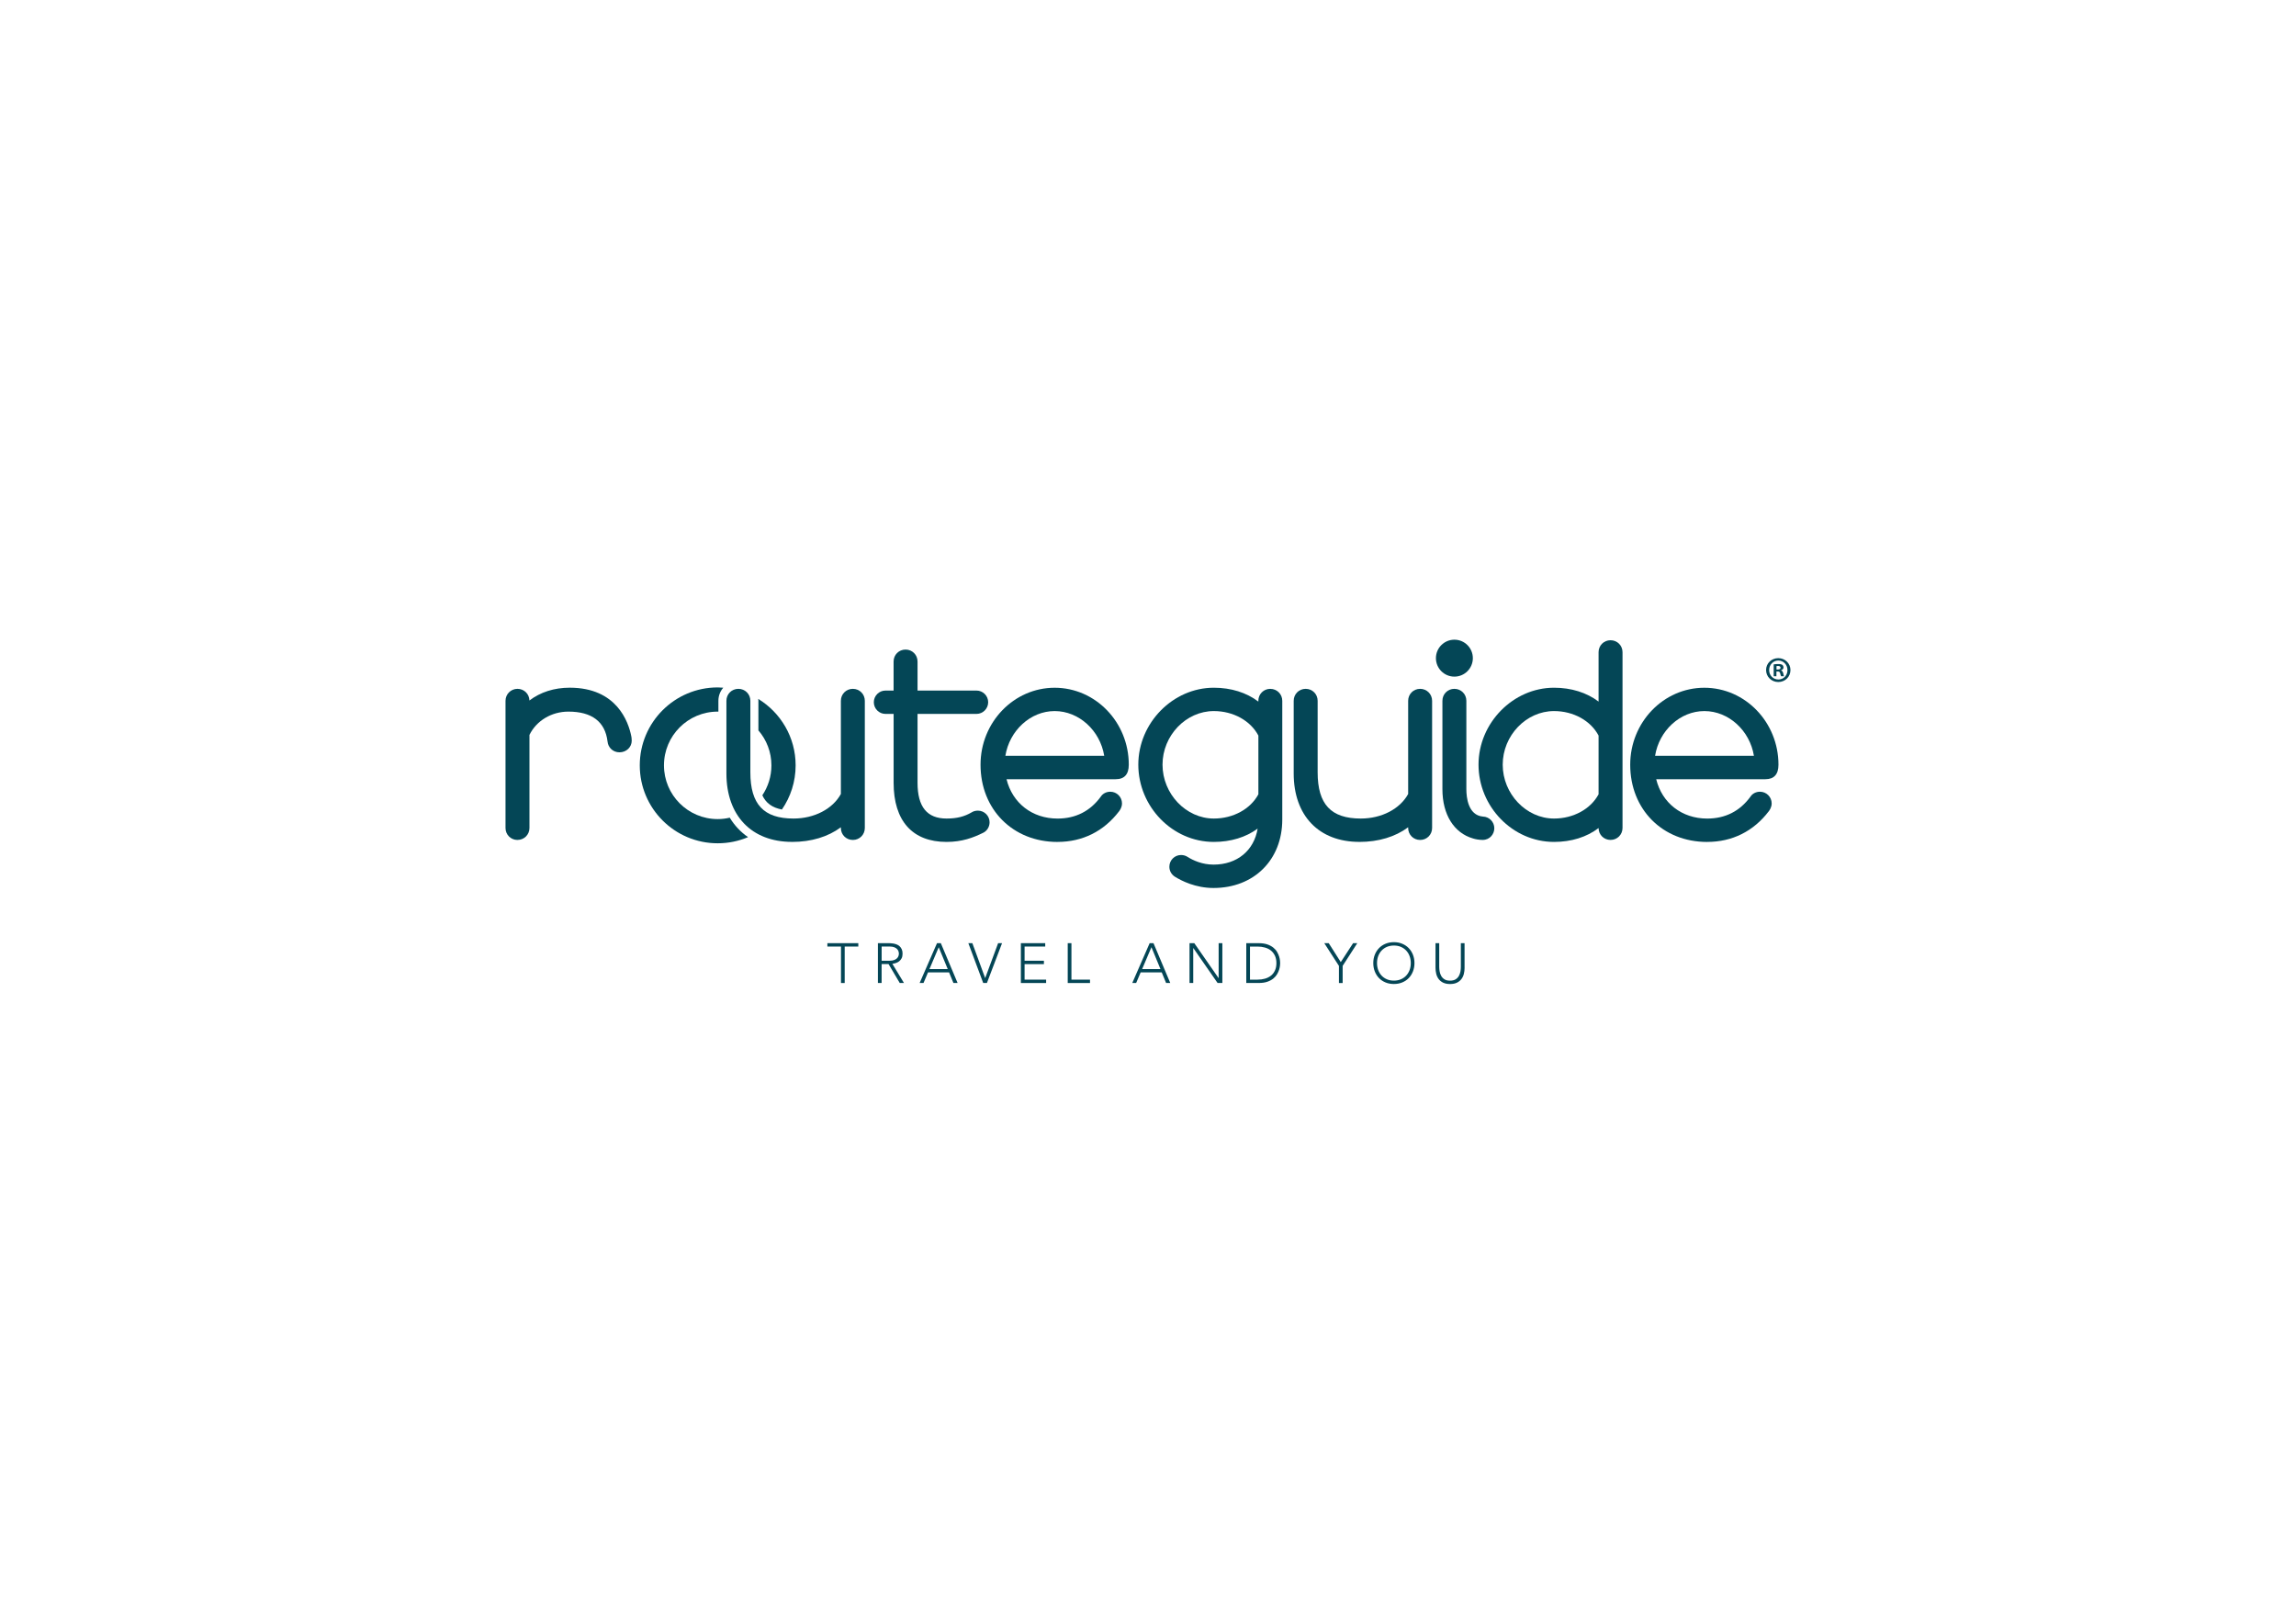
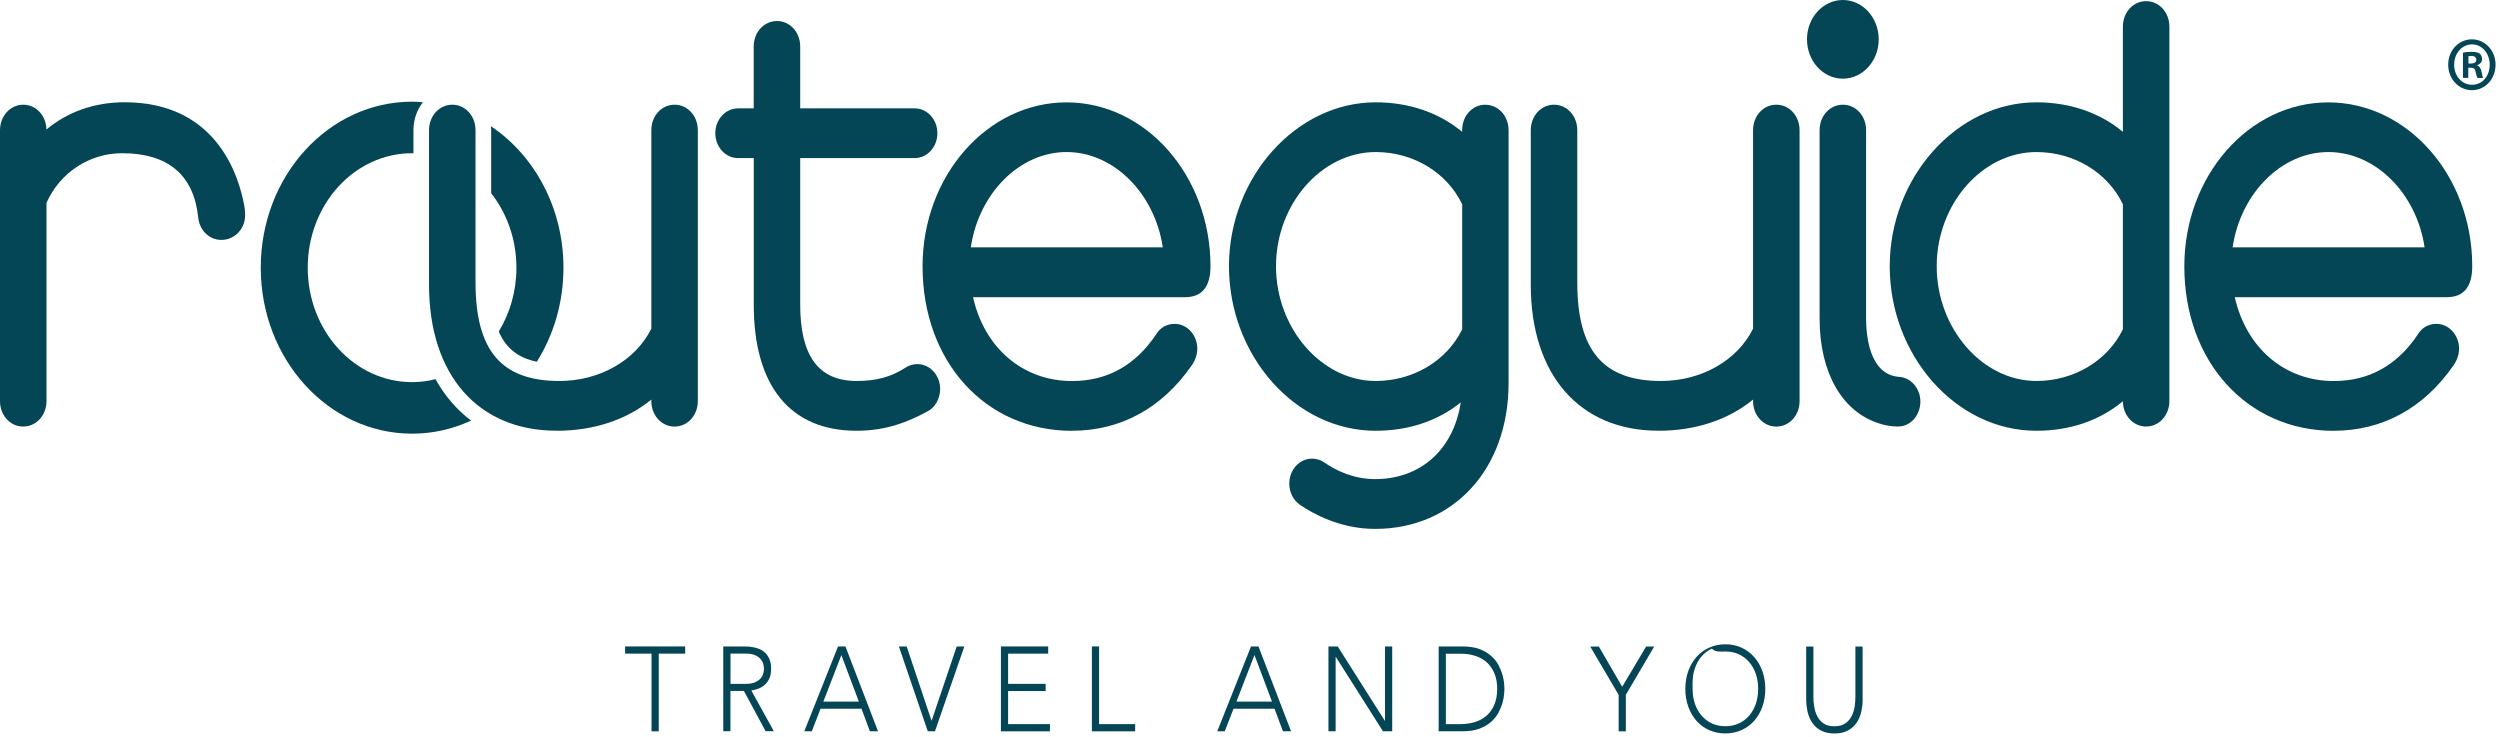
- <svg xmlns="http://www.w3.org/2000/svg" id="Layer_1" version="1.1" viewBox="0 0 841.89 595.28">
-   <defs>
-     <style>
-       .st0 {
-         fill: #044656;
-       }
-     </style>
-   </defs>
-   <g>
-     <g>
-       <path class="st0" d="M189.75,307.93c2.46,0,4.39-1.93,4.39-4.39v-34.11c2.54-5.2,8.09-8.54,14.26-8.54,8.65,0,13.49,3.7,14.37,10.94.21,2.3,2.05,3.98,4.38,3.98,2.52,0,4.49-1.88,4.49-4.28,0-.8-.12-1.45-.15-1.57-1.06-5.36-5.37-17.84-22.58-17.84-5.69,0-10.78,1.64-14.78,4.69-.06-2.4-1.96-4.27-4.38-4.27s-4.39,1.93-4.39,4.39v46.62c0,2.46,1.93,4.39,4.39,4.39Z" />
-       <path class="st0" d="M324.7,261.73h2.97v25.24c0,13.98,6.89,21.69,19.41,21.69,5.76,0,9.84-1.6,13.3-3.29,1.48-.64,2.48-2.2,2.48-3.9,0-2.36-1.92-4.28-4.28-4.28-.87,0-1.71.24-2.26.61-2.73,1.6-5.5,2.29-9.24,2.29-7.16,0-10.64-4.29-10.64-13.12v-25.24h21.62c2.36,0,4.28-1.92,4.28-4.28s-1.92-4.28-4.28-4.28h-21.62v-10.64c0-2.46-1.93-4.39-4.39-4.39s-4.39,1.93-4.39,4.39v10.64h-2.97c-2.36,0-4.28,1.92-4.28,4.28s1.92,4.28,4.28,4.28Z" />
-       <path class="st0" d="M465.8,252.54c-2.46,0-4.39,1.93-4.39,4.39v.28c-4.36-3.3-9.99-5.08-16.33-5.08-15.01,0-27.69,12.92-27.69,28.21s12.42,28.32,27.69,28.32c6.22,0,11.75-1.7,16.07-4.88-1.33,8.02-7.49,13.2-16.17,13.2-4.17,0-7.52-1.56-9.55-2.84-.66-.44-1.5-.68-2.37-.68-2.36,0-4.28,1.92-4.28,4.28,0,1.48.7,2.79,1.97,3.64,2.49,1.56,7.65,4.17,14.22,4.17,14.84,0,25.21-10.32,25.21-25.1v-43.51c0-2.46-1.93-4.39-4.39-4.39ZM461.42,291.2c-2.9,5.42-9.25,8.89-16.33,8.89-10.2,0-18.82-9.04-18.82-19.75s8.62-19.65,18.82-19.65c7.1,0,13.45,3.51,16.33,8.99v21.52Z" />
-       <path class="st0" d="M498.45,308.66c7.03,0,13.2-1.88,17.89-5.37v.26c0,2.46,1.93,4.39,4.39,4.39s4.39-1.93,4.39-4.39v-46.62c0-2.46-1.93-4.39-4.39-4.39s-4.39,1.93-4.39,4.39v34.16c-3,5.49-9.75,9-17.37,9-10.94,0-15.82-5.23-15.82-16.95v-26.21c0-2.46-1.93-4.39-4.39-4.39s-4.39,1.93-4.39,4.39v26.62c0,15.48,9.22,25.1,24.07,25.1Z" />
-       <path class="st0" d="M290.44,308.66c7.03,0,13.2-1.88,17.89-5.37v.26c0,2.46,1.93,4.39,4.39,4.39s4.39-1.93,4.39-4.39v-46.62c0-2.46-1.93-4.39-4.39-4.39s-4.39,1.93-4.39,4.39v34.16c-3,5.49-9.75,9-17.37,9-10.94,0-15.82-5.23-15.82-16.95v-26.21c0-2.46-1.93-4.39-4.39-4.39s-4.39,1.93-4.39,4.39v26.62c0,15.48,9.22,25.1,24.07,25.1Z" />
-       <path class="st0" d="M537.68,256.93c0-2.46-1.93-4.39-4.39-4.39s-4.39,1.93-4.39,4.39v32.42c0,9.29,4.24,16.05,11.25,18.05.79.26,2.18.53,3.5.53,2.68,0,4.28-2.18,4.28-4.28,0-2.33-1.86-4.22-4.17-4.28-5.49-.48-6.08-7.16-6.08-10.02v-32.42Z" />
-       <circle class="st0" cx="533.29" cy="241.29" r="6.77" />
-       <path class="st0" d="M569.83,308.66c6.35,0,11.98-1.77,16.33-5.08.02,2.44,1.94,4.35,4.39,4.35s4.39-1.93,4.39-4.39v-64.43c0-2.46-1.93-4.39-4.39-4.39s-4.39,1.93-4.39,4.39v18.1c-4.36-3.3-9.99-5.08-16.33-5.08-15.01,0-27.69,12.92-27.69,28.21s12.42,28.32,27.69,28.32ZM569.83,260.69c7.1,0,13.45,3.51,16.33,8.99v21.52c-2.9,5.42-9.25,8.89-16.33,8.89-10.2,0-18.82-9.04-18.82-19.75s8.62-19.65,18.82-19.65Z" />
-       <path class="st0" d="M625.98,308.66c9.18,0,16.98-3.88,22.59-11.24.26-.35,1.06-1.42,1.06-2.88,0-2.36-1.92-4.28-4.28-4.28-1.47,0-2.76.67-3.49,1.8-3.9,5.34-9.24,8.04-15.88,8.04-9.3,0-16.54-5.7-18.69-14.43h40.03c3.19,0,4.8-1.79,4.8-5.32,0-15.56-12.19-28.21-27.18-28.21s-27.18,12.66-27.18,28.21c0,16.41,11.86,28.32,28.21,28.32ZM624.95,260.69c8.95,0,16.68,7.17,18.17,16.4h-36.24c1.48-9.23,9.17-16.4,18.07-16.4Z" />
-       <path class="st0" d="M387.76,308.66c9.18,0,16.98-3.88,22.59-11.24.26-.35,1.06-1.42,1.06-2.88,0-2.36-1.92-4.28-4.28-4.28-1.47,0-2.76.67-3.49,1.8-3.9,5.34-9.24,8.04-15.88,8.04-9.3,0-16.54-5.7-18.69-14.43h40.03c3.19,0,4.8-1.79,4.8-5.32,0-15.56-12.19-28.21-27.18-28.21s-27.18,12.66-27.18,28.21c0,16.41,11.86,28.32,28.21,28.32ZM386.72,260.69c8.95,0,16.68,7.17,18.17,16.4h-36.24c1.48-9.23,9.17-16.4,18.07-16.4Z" />
-       <path class="st0" d="M656.52,245.64c0,2.47-1.94,4.4-4.46,4.4s-4.48-1.94-4.48-4.4,1.99-4.35,4.48-4.35,4.46,1.94,4.46,4.35ZM648.7,245.64c0,1.94,1.43,3.47,3.4,3.47s3.32-1.54,3.32-3.45-1.41-3.5-3.34-3.5-3.37,1.57-3.37,3.47ZM651.38,247.92h-1.01v-4.35c.4-.08.96-.13,1.67-.13.82,0,1.19.13,1.51.32.24.19.42.53.42.96,0,.48-.37.85-.9,1.01v.05c.43.16.66.48.8,1.06.13.66.21.93.32,1.09h-1.09c-.13-.16-.21-.56-.35-1.06-.08-.48-.34-.69-.9-.69h-.48v1.75ZM651.4,245.45h.48c.56,0,1.01-.19,1.01-.64,0-.4-.29-.66-.93-.66-.26,0-.45.03-.56.05v1.25Z" />
-       <g>
-         <path class="st0" d="M278.09,256.93v10.84c2.97,3.45,4.77,7.93,4.77,12.83,0,4.06-1.23,7.83-3.33,10.97,1.33,2.88,3.65,4.54,7.18,5.21,3.17-4.6,5.03-10.17,5.03-16.18,0-10.33-5.5-19.35-13.71-24.37.02.23.07.46.07.7Z" />
-         <path class="st0" d="M267.57,299.78c-1.42.33-2.89.51-4.41.51-10.88,0-19.7-8.82-19.7-19.7s8.82-19.7,19.7-19.7c.09,0,.18.01.26.01v-3.98c0-1.86.68-3.52,1.79-4.8-.68-.05-1.36-.1-2.05-.1-15.78,0-28.57,12.79-28.57,28.57s12.79,28.57,28.57,28.57c3.95,0,7.71-.8,11.13-2.25-2.7-1.88-4.97-4.27-6.71-7.14Z" />
-       </g>
-     </g>
-     <g>
-       <path class="st0" d="M308.37,347.02h-4.99v-1.24h11.34v1.24h-4.99v13.37h-1.36v-13.37Z" />
-       <path class="st0" d="M321.92,345.78h3.84c.19,0,.45,0,.78.02.33.01.69.06,1.07.12.39.07.78.18,1.18.33.4.15.76.37,1.07.66.32.29.58.65.78,1.09.21.44.31.98.31,1.61,0,.7-.12,1.28-.36,1.73-.24.45-.54.82-.91,1.1s-.77.49-1.21.63c-.44.14-.86.23-1.26.29l4.25,7.01h-1.55l-4.1-6.93h-2.54v6.93h-1.36v-14.6ZM323.28,352.22h2.89c.72,0,1.3-.09,1.74-.27.45-.18.79-.4,1.04-.66.25-.26.42-.54.51-.85s.14-.58.14-.82-.05-.52-.14-.83c-.09-.3-.26-.58-.51-.85-.25-.26-.59-.48-1.04-.66-.45-.18-1.03-.27-1.74-.27h-2.89v5.2Z" />
-       <path class="st0" d="M343.58,345.78h1.4l6.15,14.6h-1.53l-1.59-3.88h-7.73l-1.65,3.88h-1.42l6.37-14.6ZM344.21,347.27l-3.4,8h6.7l-3.3-8Z" />
-       <path class="st0" d="M355.08,345.78h1.46l4.7,12.81,4.75-12.81h1.44l-5.55,14.6h-1.36l-5.45-14.6Z" />
-       <path class="st0" d="M374.33,345.78h8.93v1.24h-7.57v5.2h7.09v1.24h-7.09v5.69h7.9v1.24h-9.26v-14.6Z" />
-       <path class="st0" d="M391.51,345.78h1.36v13.37h6.81v1.24h-8.17v-14.6Z" />
-       <path class="st0" d="M421.56,345.78h1.4l6.15,14.6h-1.53l-1.59-3.88h-7.74l-1.65,3.88h-1.42l6.37-14.6ZM422.2,347.27l-3.4,8h6.71l-3.3-8Z" />
-       <path class="st0" d="M436.17,345.78h1.75l8.89,12.79h.04v-12.79h1.36v14.6h-1.75l-8.89-12.79h-.04v12.79h-1.36v-14.6Z" />
-       <path class="st0" d="M456.98,345.78h4.52c1.26,0,2.34.16,3.22.46.88.31,1.61.71,2.2,1.19.58.48,1.05,1.01,1.38,1.6s.58,1.15.74,1.68c.16.54.26,1.02.3,1.45s.06.74.06.92-.02.48-.06.92-.14.92-.3,1.45c-.16.54-.41,1.1-.74,1.68s-.8,1.12-1.38,1.6c-.58.48-1.32.88-2.2,1.19-.88.31-1.95.46-3.22.46h-4.52v-14.6ZM458.34,359.15h2.8c.96,0,1.86-.12,2.7-.36s1.57-.61,2.19-1.1,1.11-1.12,1.46-1.89c.36-.76.54-1.67.54-2.71s-.18-1.95-.54-2.71c-.36-.76-.85-1.39-1.46-1.89s-1.35-.86-2.19-1.1-1.74-.36-2.7-.36h-2.8v12.13Z" />
-       <path class="st0" d="M490.95,354.1l-5.36-8.31h1.63l4.41,6.93,4.52-6.93h1.53l-5.36,8.31v6.29h-1.36v-6.29Z" />
-       <path class="st0" d="M503.55,353.08c0-1.11.19-2.14.56-3.07s.89-1.74,1.55-2.42c.66-.68,1.45-1.21,2.38-1.6.93-.38,1.95-.58,3.06-.58s2.14.19,3.06.58c.93.39,1.72.92,2.38,1.6.66.68,1.18,1.49,1.55,2.42s.56,1.96.56,3.07-.19,2.14-.56,3.08c-.37.94-.89,1.75-1.55,2.43s-1.45,1.21-2.38,1.59-1.95.57-3.06.57-2.14-.19-3.06-.57-1.72-.91-2.38-1.59c-.66-.68-1.18-1.49-1.55-2.43-.37-.94-.56-1.97-.56-3.08ZM504.92,353.08c0,.91.15,1.75.43,2.54.29.78.7,1.46,1.24,2.04.54.58,1.19,1.03,1.95,1.36.76.33,1.62.49,2.57.49s1.81-.17,2.57-.49c.76-.33,1.41-.78,1.95-1.36.54-.58.95-1.26,1.24-2.04.29-.78.43-1.63.43-2.54s-.14-1.75-.43-2.54c-.29-.78-.7-1.46-1.24-2.04-.54-.58-1.19-1.03-1.95-1.36-.76-.33-1.62-.49-2.57-.49s-1.8.17-2.57.49c-.76.33-1.41.78-1.95,1.36-.54.58-.95,1.26-1.24,2.04-.29.78-.43,1.63-.43,2.54Z" />
-       <path class="st0" d="M537.03,354.8c0,.78-.09,1.53-.27,2.25s-.48,1.35-.9,1.9c-.42.55-.97.99-1.65,1.32s-1.52.49-2.51.49-1.83-.17-2.51-.49-1.23-.77-1.65-1.32c-.42-.55-.72-1.18-.9-1.9-.18-.72-.27-1.46-.27-2.25v-9.01h1.36v8.66c0,.52.05,1.08.15,1.67.1.59.28,1.14.57,1.65.28.51.68.93,1.2,1.26.52.33,1.2.49,2.05.49s1.54-.17,2.05-.49c.52-.33.92-.75,1.2-1.26.28-.51.47-1.06.57-1.65.1-.59.14-1.15.14-1.67v-8.66h1.36v9.01Z" />
-     </g>
-   </g>
-   <polygon class="st0" points="-616.86 -1358.42 -616.86 -278.42 1303.14 -278.42 1303.14 -492.34 1303.14 -1358.42 -616.86 -1358.42" />
+ <svg xmlns="http://www.w3.org/2000/svg" width="472" height="139" viewBox="0 0 472 139" fill="none">
+   <path d="M4.39 80.528C6.85 80.528 8.78 78.41 8.78 75.712V38.295C11.32 32.591 16.87 28.927 23.04 28.927C31.69 28.927 36.53 32.986 37.41 40.927C37.62 43.45 39.46 45.293 41.79 45.293C44.31 45.293 46.28 43.231 46.28 40.598C46.28 39.721 46.16 39.008 46.13 38.876C45.07 32.996 40.76 19.306 23.55 19.306C17.86 19.306 12.77 21.105 8.77 24.451C8.71 21.818 6.81 19.767 4.39 19.767C1.97 19.767 0 21.884 0 24.583V75.723C0 78.421 1.93 80.539 4.39 80.539V80.528Z" fill="#044656" />
+   <path d="M139.34 29.848H142.31V57.535C142.31 72.871 149.2 81.328 161.72 81.328C167.48 81.328 171.56 79.573 175.02 77.719C176.5 77.017 177.5 75.306 177.5 73.441C177.5 70.853 175.58 68.746 173.22 68.746C172.35 68.746 171.51 69.01 170.96 69.415C168.23 71.171 165.46 71.927 161.72 71.927C154.56 71.927 151.08 67.222 151.08 57.535V29.848H172.7C175.06 29.848 176.98 27.742 176.98 25.153C176.98 22.564 175.06 20.458 172.7 20.458H151.08V8.787C151.08 6.088 149.15 3.971 146.69 3.971C144.23 3.971 142.3 6.088 142.3 8.787V20.458H139.33C136.97 20.458 135.05 22.564 135.05 25.153C135.05 27.742 136.97 29.848 139.33 29.848H139.34Z" fill="#044656" />
+   <path d="M280.44 19.767C277.98 19.767 276.05 21.884 276.05 24.583V24.89C271.69 21.27 266.06 19.317 259.72 19.317C244.71 19.317 232.03 33.49 232.03 50.263C232.03 67.035 244.45 81.328 259.72 81.328C265.94 81.328 271.47 79.464 275.79 75.975C274.46 84.773 268.3 90.455 259.62 90.455C255.45 90.455 252.1 88.744 250.07 87.34C249.41 86.857 248.57 86.594 247.7 86.594C245.34 86.594 243.42 88.7 243.42 91.289C243.42 92.912 244.12 94.349 245.39 95.282C247.88 96.993 253.04 99.856 259.61 99.856C274.45 99.856 284.82 88.535 284.82 72.322V24.594C284.82 21.895 282.89 19.778 280.43 19.778L280.44 19.767ZM276.06 62.175C273.16 68.121 266.81 71.927 259.73 71.927C249.53 71.927 240.91 62.011 240.91 50.263C240.91 38.514 249.53 28.707 259.73 28.707C266.83 28.707 273.18 32.558 276.06 38.569V62.175Z" fill="#044656" />
+   <path d="M313.09 81.329C320.12 81.329 326.29 79.266 330.98 75.438V75.723C330.98 78.422 332.91 80.539 335.37 80.539C337.83 80.539 339.76 78.422 339.76 75.723V24.583C339.76 21.884 337.83 19.767 335.37 19.767C332.91 19.767 330.98 21.884 330.98 24.583V62.055C327.98 68.077 321.23 71.928 313.61 71.928C302.67 71.928 297.79 66.191 297.79 53.334V24.583C297.79 21.884 295.86 19.767 293.4 19.767C290.94 19.767 289.01 21.884 289.01 24.583V53.784C289.01 70.765 298.23 81.317 313.08 81.317L313.09 81.329Z" fill="#044656" />
+   <path d="M105.08 81.329C112.11 81.329 118.28 79.266 122.97 75.438V75.723C122.97 78.422 124.9 80.539 127.36 80.539C129.82 80.539 131.75 78.422 131.75 75.723V24.583C131.75 21.884 129.82 19.767 127.36 19.767C124.9 19.767 122.97 21.884 122.97 24.583V62.055C119.97 68.077 113.22 71.928 105.6 71.928C94.66 71.928 89.78 66.191 89.78 53.334V24.583C89.78 21.884 87.85 19.767 85.39 19.767C82.93 19.767 81 21.884 81 24.583V53.784C81 70.765 90.22 81.317 105.07 81.317L105.08 81.329Z" fill="#044656" />
+   <path d="M352.32 24.583C352.32 21.884 350.39 19.767 347.93 19.767C345.47 19.767 343.54 21.884 343.54 24.583V60.146C343.54 70.337 347.78 77.752 354.79 79.946C355.58 80.231 356.97 80.528 358.29 80.528C360.97 80.528 362.57 78.136 362.57 75.833C362.57 73.277 360.71 71.204 358.4 71.138C352.91 70.611 352.32 63.283 352.32 60.146V24.583Z" fill="#044656" />
+   <path d="M347.93 14.853C351.669 14.853 354.7 11.528 354.7 7.426C354.7 3.325 351.669 0 347.93 0C344.191 0 341.16 3.325 341.16 7.426C341.16 11.528 344.191 14.853 347.93 14.853Z" fill="#044656" />
+   <path d="M384.47 81.328C390.82 81.328 396.45 79.387 400.8 75.756C400.82 78.433 402.74 80.528 405.19 80.528C407.64 80.528 409.58 78.41 409.58 75.712V5.035C409.58 2.336 407.65 0.219 405.19 0.219C402.73 0.219 400.8 2.336 400.8 5.035V24.89C396.44 21.27 390.81 19.317 384.47 19.317C369.46 19.317 356.78 33.49 356.78 50.263C356.78 67.035 369.2 81.328 384.47 81.328ZM384.47 28.707C391.57 28.707 397.92 32.558 400.8 38.569V62.176C397.9 68.121 391.55 71.927 384.47 71.927C374.27 71.927 365.65 62.011 365.65 50.263C365.65 38.514 374.27 28.707 384.47 28.707Z" fill="#044656" />
+   <path d="M440.62 81.328C449.8 81.328 457.6 77.072 463.21 68.999C463.47 68.615 464.27 67.441 464.27 65.839C464.27 63.251 462.35 61.144 459.99 61.144C458.52 61.144 457.23 61.879 456.5 63.119C452.6 68.977 447.26 71.939 440.62 71.939C431.32 71.939 424.08 65.686 421.93 56.109H461.96C465.15 56.109 466.76 54.146 466.76 50.274C466.76 33.205 454.57 19.328 439.58 19.328C424.59 19.328 412.4 33.216 412.4 50.274C412.4 68.275 424.26 81.339 440.61 81.339L440.62 81.328ZM439.59 28.707C448.54 28.707 456.27 36.572 457.76 46.697H421.52C423 36.572 430.69 28.707 439.59 28.707Z" fill="#044656" />
+   <path d="M202.4 81.328C211.58 81.328 219.38 77.072 224.99 68.999C225.25 68.615 226.05 67.441 226.05 65.839C226.05 63.251 224.13 61.144 221.77 61.144C220.3 61.144 219.01 61.879 218.28 63.119C214.38 68.977 209.04 71.939 202.4 71.939C193.1 71.939 185.86 65.686 183.71 56.109H223.74C226.93 56.109 228.54 54.146 228.54 50.274C228.54 33.205 216.35 19.328 201.36 19.328C186.37 19.328 174.18 33.216 174.18 50.274C174.18 68.275 186.04 81.339 202.39 81.339L202.4 81.328ZM201.36 28.707C210.31 28.707 218.04 36.572 219.53 46.697H183.29C184.77 36.572 192.46 28.707 201.36 28.707Z" fill="#044656" />
+   <path d="M471.16 12.198C471.16 14.908 469.22 17.025 466.7 17.025C464.18 17.025 462.22 14.897 462.22 12.198C462.22 9.5 464.21 7.426 466.7 7.426C469.19 7.426 471.16 9.555 471.16 12.198ZM463.34 12.198C463.34 14.326 464.77 16.005 466.74 16.005C468.71 16.005 470.06 14.315 470.06 12.22C470.06 10.125 468.65 8.381 466.72 8.381C464.79 8.381 463.35 10.103 463.35 12.187L463.34 12.198ZM466.02 14.699H465.01V9.927C465.41 9.84 465.97 9.785 466.68 9.785C467.5 9.785 467.87 9.927 468.19 10.136C468.43 10.344 468.61 10.717 468.61 11.189C468.61 11.716 468.24 12.121 467.71 12.297V12.352C468.14 12.527 468.37 12.878 468.51 13.514C468.64 14.239 468.72 14.535 468.83 14.71H467.74C467.61 14.535 467.53 14.096 467.39 13.547C467.31 13.021 467.05 12.79 466.49 12.79H466.01V14.71L466.02 14.699ZM466.04 11.99H466.52C467.08 11.99 467.53 11.781 467.53 11.288C467.53 10.849 467.24 10.564 466.6 10.564C466.34 10.564 466.15 10.597 466.04 10.618V11.99Z" fill="#044656" />
+   <path d="M92.73 24.583V36.474C95.7 40.258 97.5 45.173 97.5 50.548C97.5 55.001 96.27 59.137 94.17 62.581C95.5 65.741 97.82 67.562 101.35 68.297C104.52 63.251 106.38 57.141 106.38 50.548C106.38 39.216 100.88 29.322 92.67 23.815C92.69 24.067 92.74 24.32 92.74 24.583H92.73Z" fill="#044656" />
+   <path d="M82.21 71.588C80.79 71.95 79.32 72.147 77.8 72.147C66.92 72.147 58.1 62.472 58.1 50.537C58.1 38.602 66.92 28.927 77.8 28.927C77.89 28.927 77.98 28.938 78.06 28.938V24.572C78.06 22.532 78.74 20.711 79.85 19.306C79.17 19.252 78.49 19.197 77.8 19.197C62.02 19.197 49.23 33.227 49.23 50.537C49.23 67.847 62.02 81.877 77.8 81.877C81.75 81.877 85.51 80.999 88.93 79.409C86.23 77.347 83.96 74.725 82.22 71.576L82.21 71.588Z" fill="#044656" />
+   <path d="M123.01 123.408H118.02V122.048H129.36V123.408H124.37V138.074H123.01V123.408Z" fill="#044656" />
+   <path d="M136.56 122.048H140.4C140.59 122.048 140.85 122.048 141.18 122.07C141.51 122.08 141.87 122.135 142.25 122.201C142.64 122.278 143.03 122.399 143.43 122.563C143.83 122.728 144.19 122.969 144.5 123.287C144.82 123.605 145.08 124 145.28 124.483C145.49 124.966 145.59 125.558 145.59 126.249C145.59 127.017 145.47 127.653 145.23 128.147C144.99 128.64 144.69 129.046 144.32 129.353C143.95 129.66 143.55 129.891 143.11 130.044C142.67 130.198 142.25 130.297 141.85 130.363L146.1 138.052H144.55L140.45 130.45H137.91V138.052H136.55V122.037L136.56 122.048ZM137.92 129.112H140.81C141.53 129.112 142.11 129.013 142.55 128.816C143 128.618 143.34 128.377 143.59 128.092C143.84 127.807 144.01 127.499 144.1 127.159C144.19 126.819 144.24 126.523 144.24 126.26C144.24 125.997 144.19 125.69 144.1 125.349C144.01 125.02 143.84 124.713 143.59 124.417C143.34 124.132 143 123.89 142.55 123.693C142.1 123.496 141.52 123.397 140.81 123.397H137.92V129.101V129.112Z" fill="#044656" />
+   <path d="M158.22 122.048H159.62L165.77 138.063H164.24L162.65 133.807H154.92L153.27 138.063H151.85L158.22 122.048ZM158.85 123.682L155.45 132.458H162.15L158.85 123.682Z" fill="#044656" />
+   <path d="M169.72 122.048H171.18L175.88 136.1L180.63 122.048H182.07L176.52 138.063H175.16L169.71 122.048H169.72Z" fill="#044656" />
+   <path d="M188.97 122.048H197.9V123.408H190.33V129.112H197.42V130.472H190.33V136.714H198.23V138.074H188.97V122.059V122.048Z" fill="#044656" />
+   <path d="M206.15 122.048H207.51V136.714H214.32V138.074H206.15V122.059V122.048Z" fill="#044656" />
+   <path d="M236.2 122.048H237.6L243.75 138.063H242.22L240.63 133.807H232.89L231.24 138.063H229.82L236.19 122.048H236.2ZM236.84 123.682L233.44 132.458H240.15L236.85 123.682H236.84Z" fill="#044656" />
+   <path d="M250.81 122.048H252.56L261.45 136.078H261.49V122.048H262.85V138.063H261.1L252.21 124.033H252.17V138.063H250.81V122.048Z" fill="#044656" />
+   <path d="M271.62 122.048H276.14C277.4 122.048 278.48 122.223 279.36 122.552C280.24 122.892 280.97 123.331 281.56 123.858C282.14 124.384 282.61 124.966 282.94 125.613C283.27 126.26 283.52 126.874 283.68 127.456C283.84 128.048 283.94 128.575 283.98 129.046C284.02 129.518 284.04 129.858 284.04 130.055C284.04 130.253 284.02 130.582 283.98 131.065C283.94 131.547 283.84 132.074 283.68 132.655C283.52 133.248 283.27 133.862 282.94 134.498C282.61 135.134 282.14 135.727 281.56 136.253C280.98 136.78 280.24 137.219 279.36 137.559C278.48 137.899 277.41 138.063 276.14 138.063H271.62V122.048ZM272.98 136.714H275.78C276.74 136.714 277.64 136.582 278.48 136.319C279.32 136.056 280.05 135.65 280.67 135.112C281.29 134.575 281.78 133.884 282.13 133.039C282.49 132.205 282.67 131.207 282.67 130.066C282.67 128.926 282.49 127.927 282.13 127.094C281.77 126.26 281.28 125.569 280.67 125.02C280.06 124.472 279.32 124.077 278.48 123.814C277.64 123.55 276.74 123.419 275.78 123.419H272.98V136.725V136.714Z" fill="#044656" />
+   <path d="M305.59 131.174L300.23 122.059H301.86L306.27 129.661L310.79 122.059H312.32L306.96 131.174V138.074H305.6V131.174H305.59Z" fill="#044656" />
+   <path d="M318.19 130.055C318.19 128.838 318.38 127.708 318.75 126.688C319.12 125.668 319.64 124.779 320.3 124.033C320.96 123.287 321.75 122.706 322.68 122.278C323.61 121.861 324.63 121.642 325.74 121.642C326.85 121.642 327.88 121.85 328.8 122.278C329.73 122.706 330.52 123.287 331.18 124.033C331.84 124.779 332.36 125.668 332.73 126.688C333.1 127.708 333.29 128.838 333.29 130.055C333.29 131.273 333.1 132.403 332.73 133.434C332.36 134.465 331.84 135.354 331.18 136.1C330.52 136.846 329.73 137.427 328.8 137.844C327.87 138.261 326.85 138.469 325.74 138.469C324.63 138.469 323.6 138.261 322.68 137.844C321.76 137.427 320.96 136.846 320.3 136.1C319.64 135.354 319.12 134.465 318.75 133.434C318.38 132.403 318.19 131.273 318.19 130.055ZM319.56 130.055C319.56 131.054 319.71 131.975 319.99 132.842C320.28 133.697 320.69 134.443 321.23 135.079C321.77 135.716 322.42 136.209 323.18 136.571C323.94 136.933 324.8 137.109 325.75 137.109C326.7 137.109 327.56 136.922 328.32 136.571C329.08 136.209 329.73 135.716 330.27 135.079C330.81 134.443 331.22 133.697 331.51 132.842C331.8 131.986 331.94 131.054 331.94 130.055C331.94 129.057 331.8 128.136 331.51 127.269C331.22 126.413 330.81 125.668 330.27 125.031C329.73 124.395 329.08 123.901 328.32 123.539C327.56 123.177 326.7 123.002 325.75 123.002C324.8 123.002 323.95 123.188 323.18 122.464C322.42 122.826 321.77 123.32 321.23 123.956C320.69 124.593 320.28 125.338 319.99 126.194C319.7 127.05 319.56 127.982 319.56 128.98V130.055Z" fill="#044656" />
+   <path d="M351.67 131.942C351.67 132.798 351.58 133.621 351.4 134.41C351.22 135.2 350.92 135.891 350.5 136.495C350.08 137.098 349.53 137.581 348.85 137.943C348.17 138.305 347.33 138.48 346.34 138.48C345.35 138.48 344.51 138.294 343.83 137.943C343.15 137.591 342.6 137.098 342.18 136.495C341.76 135.891 341.46 135.2 341.28 134.41C341.1 133.621 341.01 132.809 341.01 131.942V122.059H342.37V131.558C342.37 132.129 342.42 132.743 342.52 133.39C342.62 134.037 342.8 134.641 343.09 135.2C343.37 135.76 343.77 136.22 344.29 136.582C344.81 136.944 345.49 137.12 346.34 137.12C347.19 137.12 347.88 136.933 348.39 136.582C348.91 136.22 349.31 135.76 349.59 135.2C349.87 134.641 350.06 134.037 350.16 133.39C350.26 132.743 350.3 132.129 350.3 131.558V122.059H351.66V131.942H351.67Z" fill="#044656" />
</svg>
